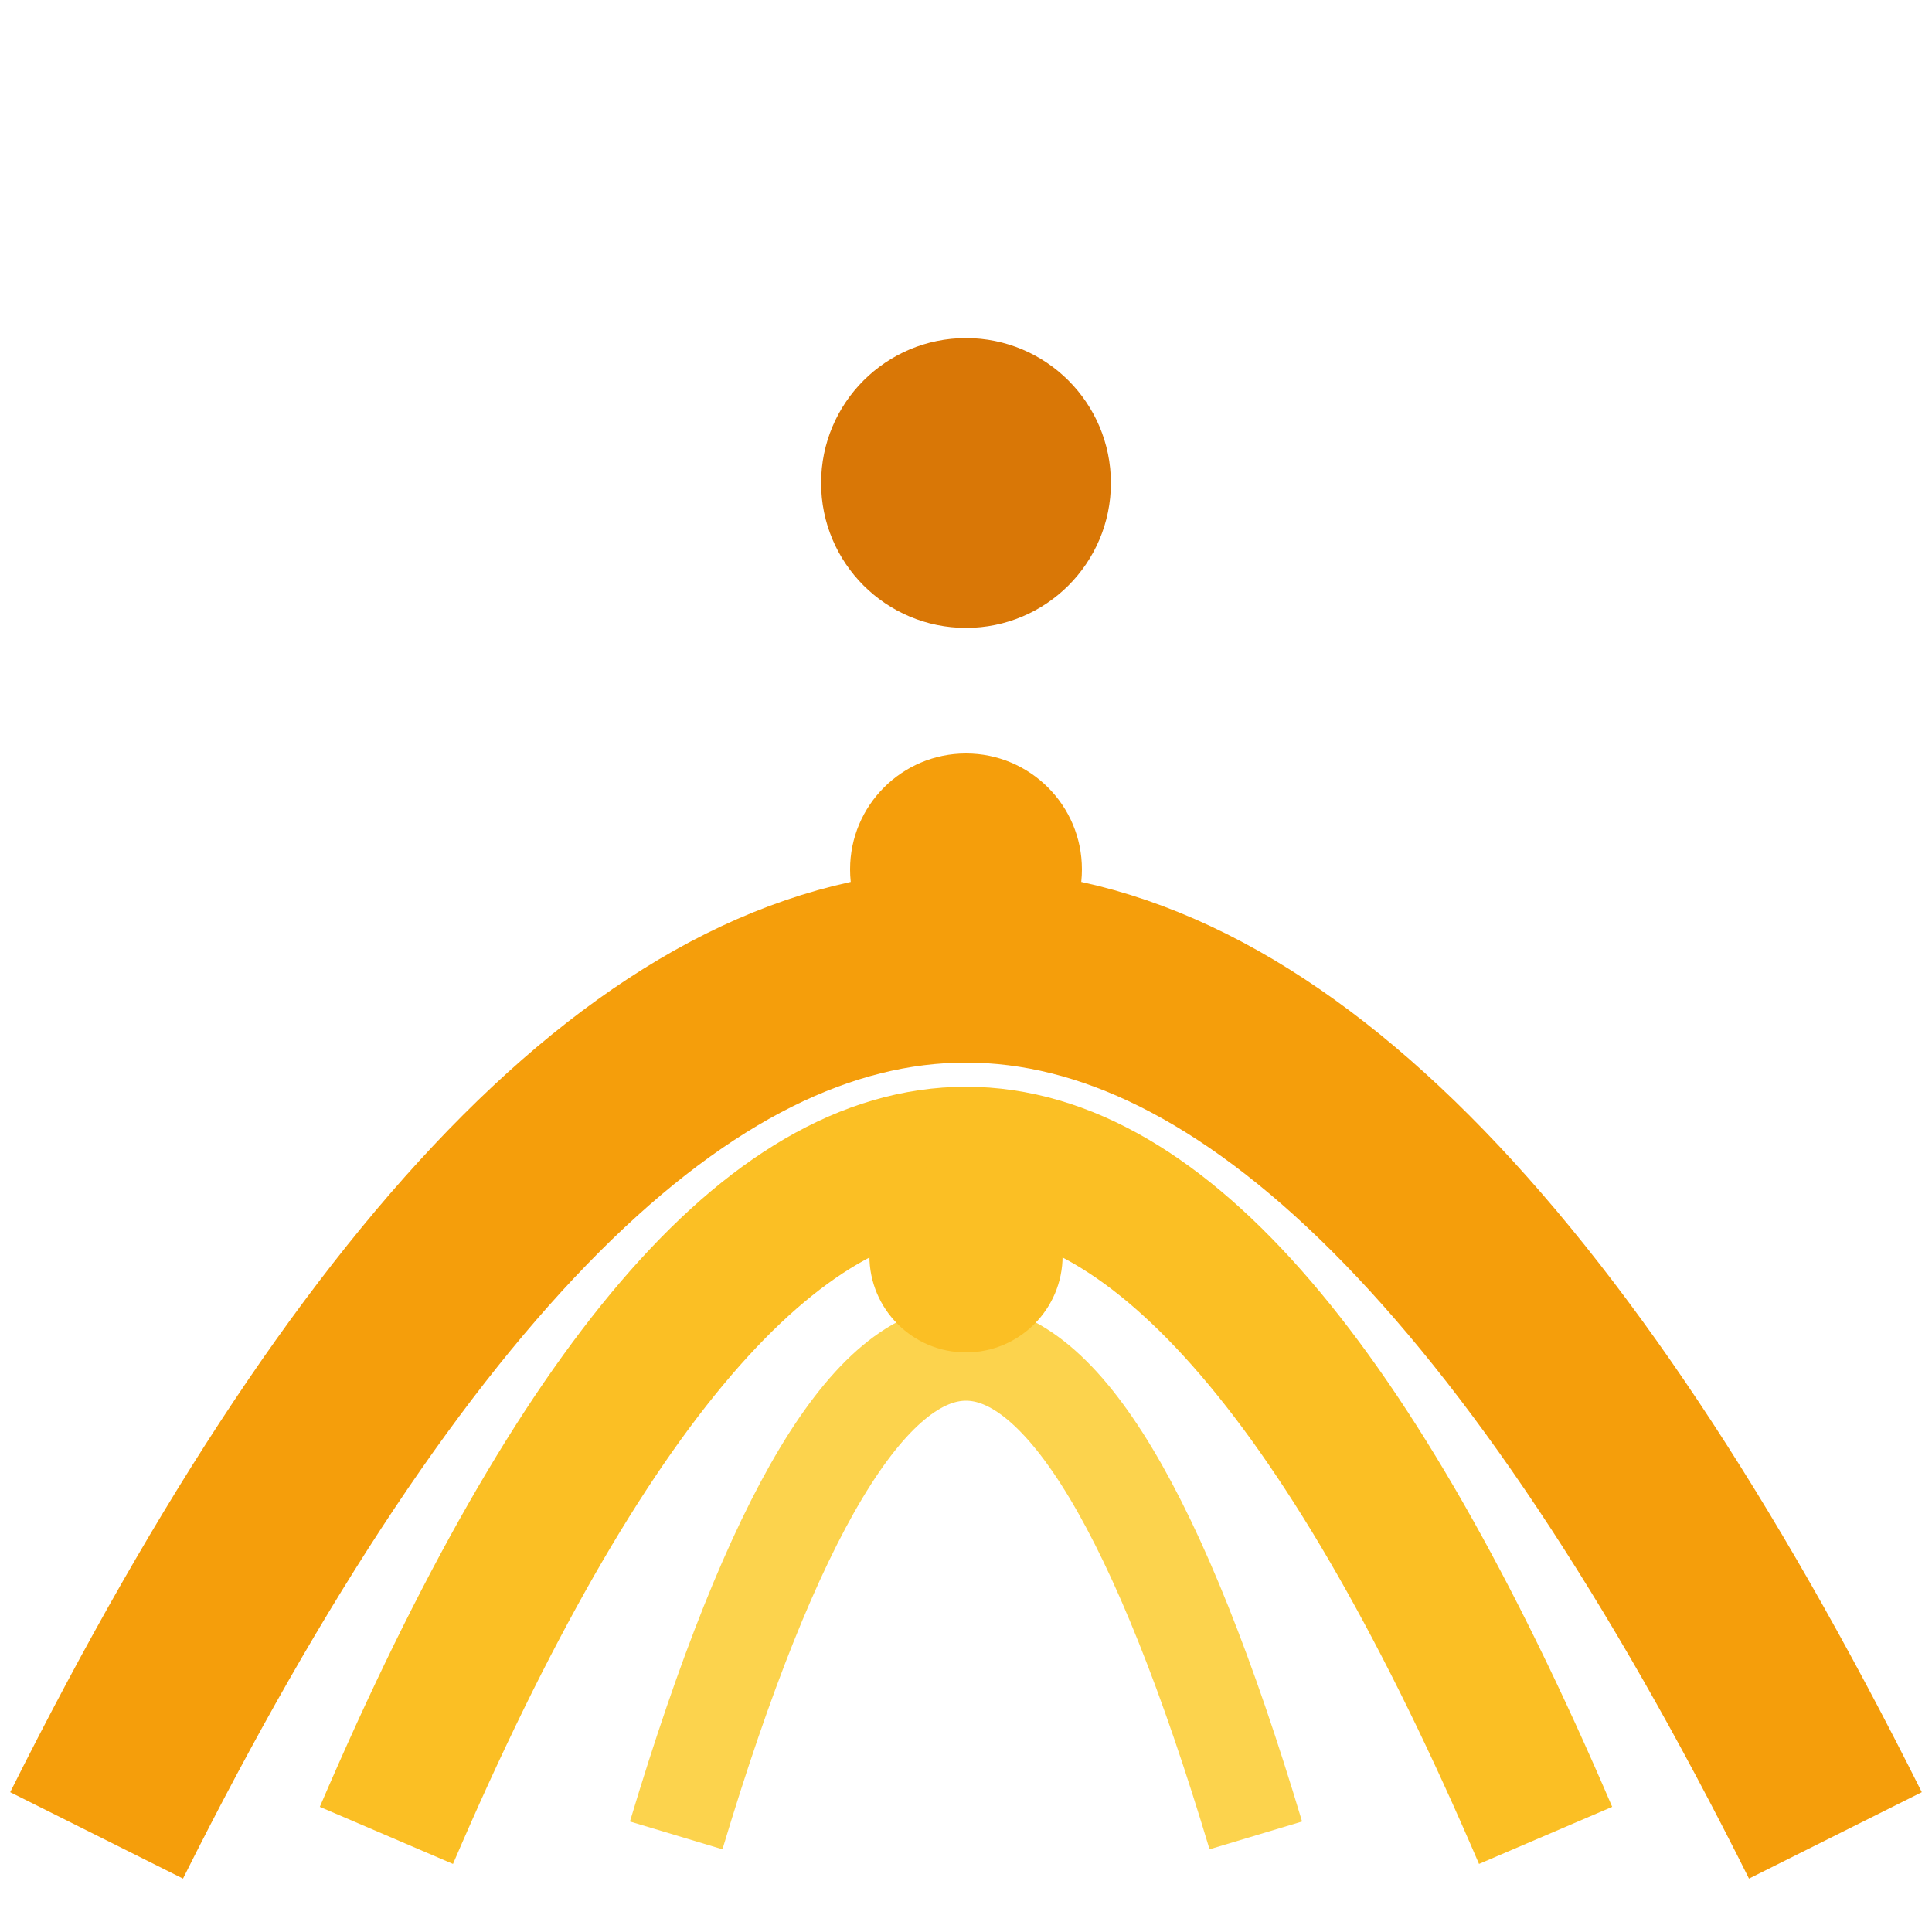
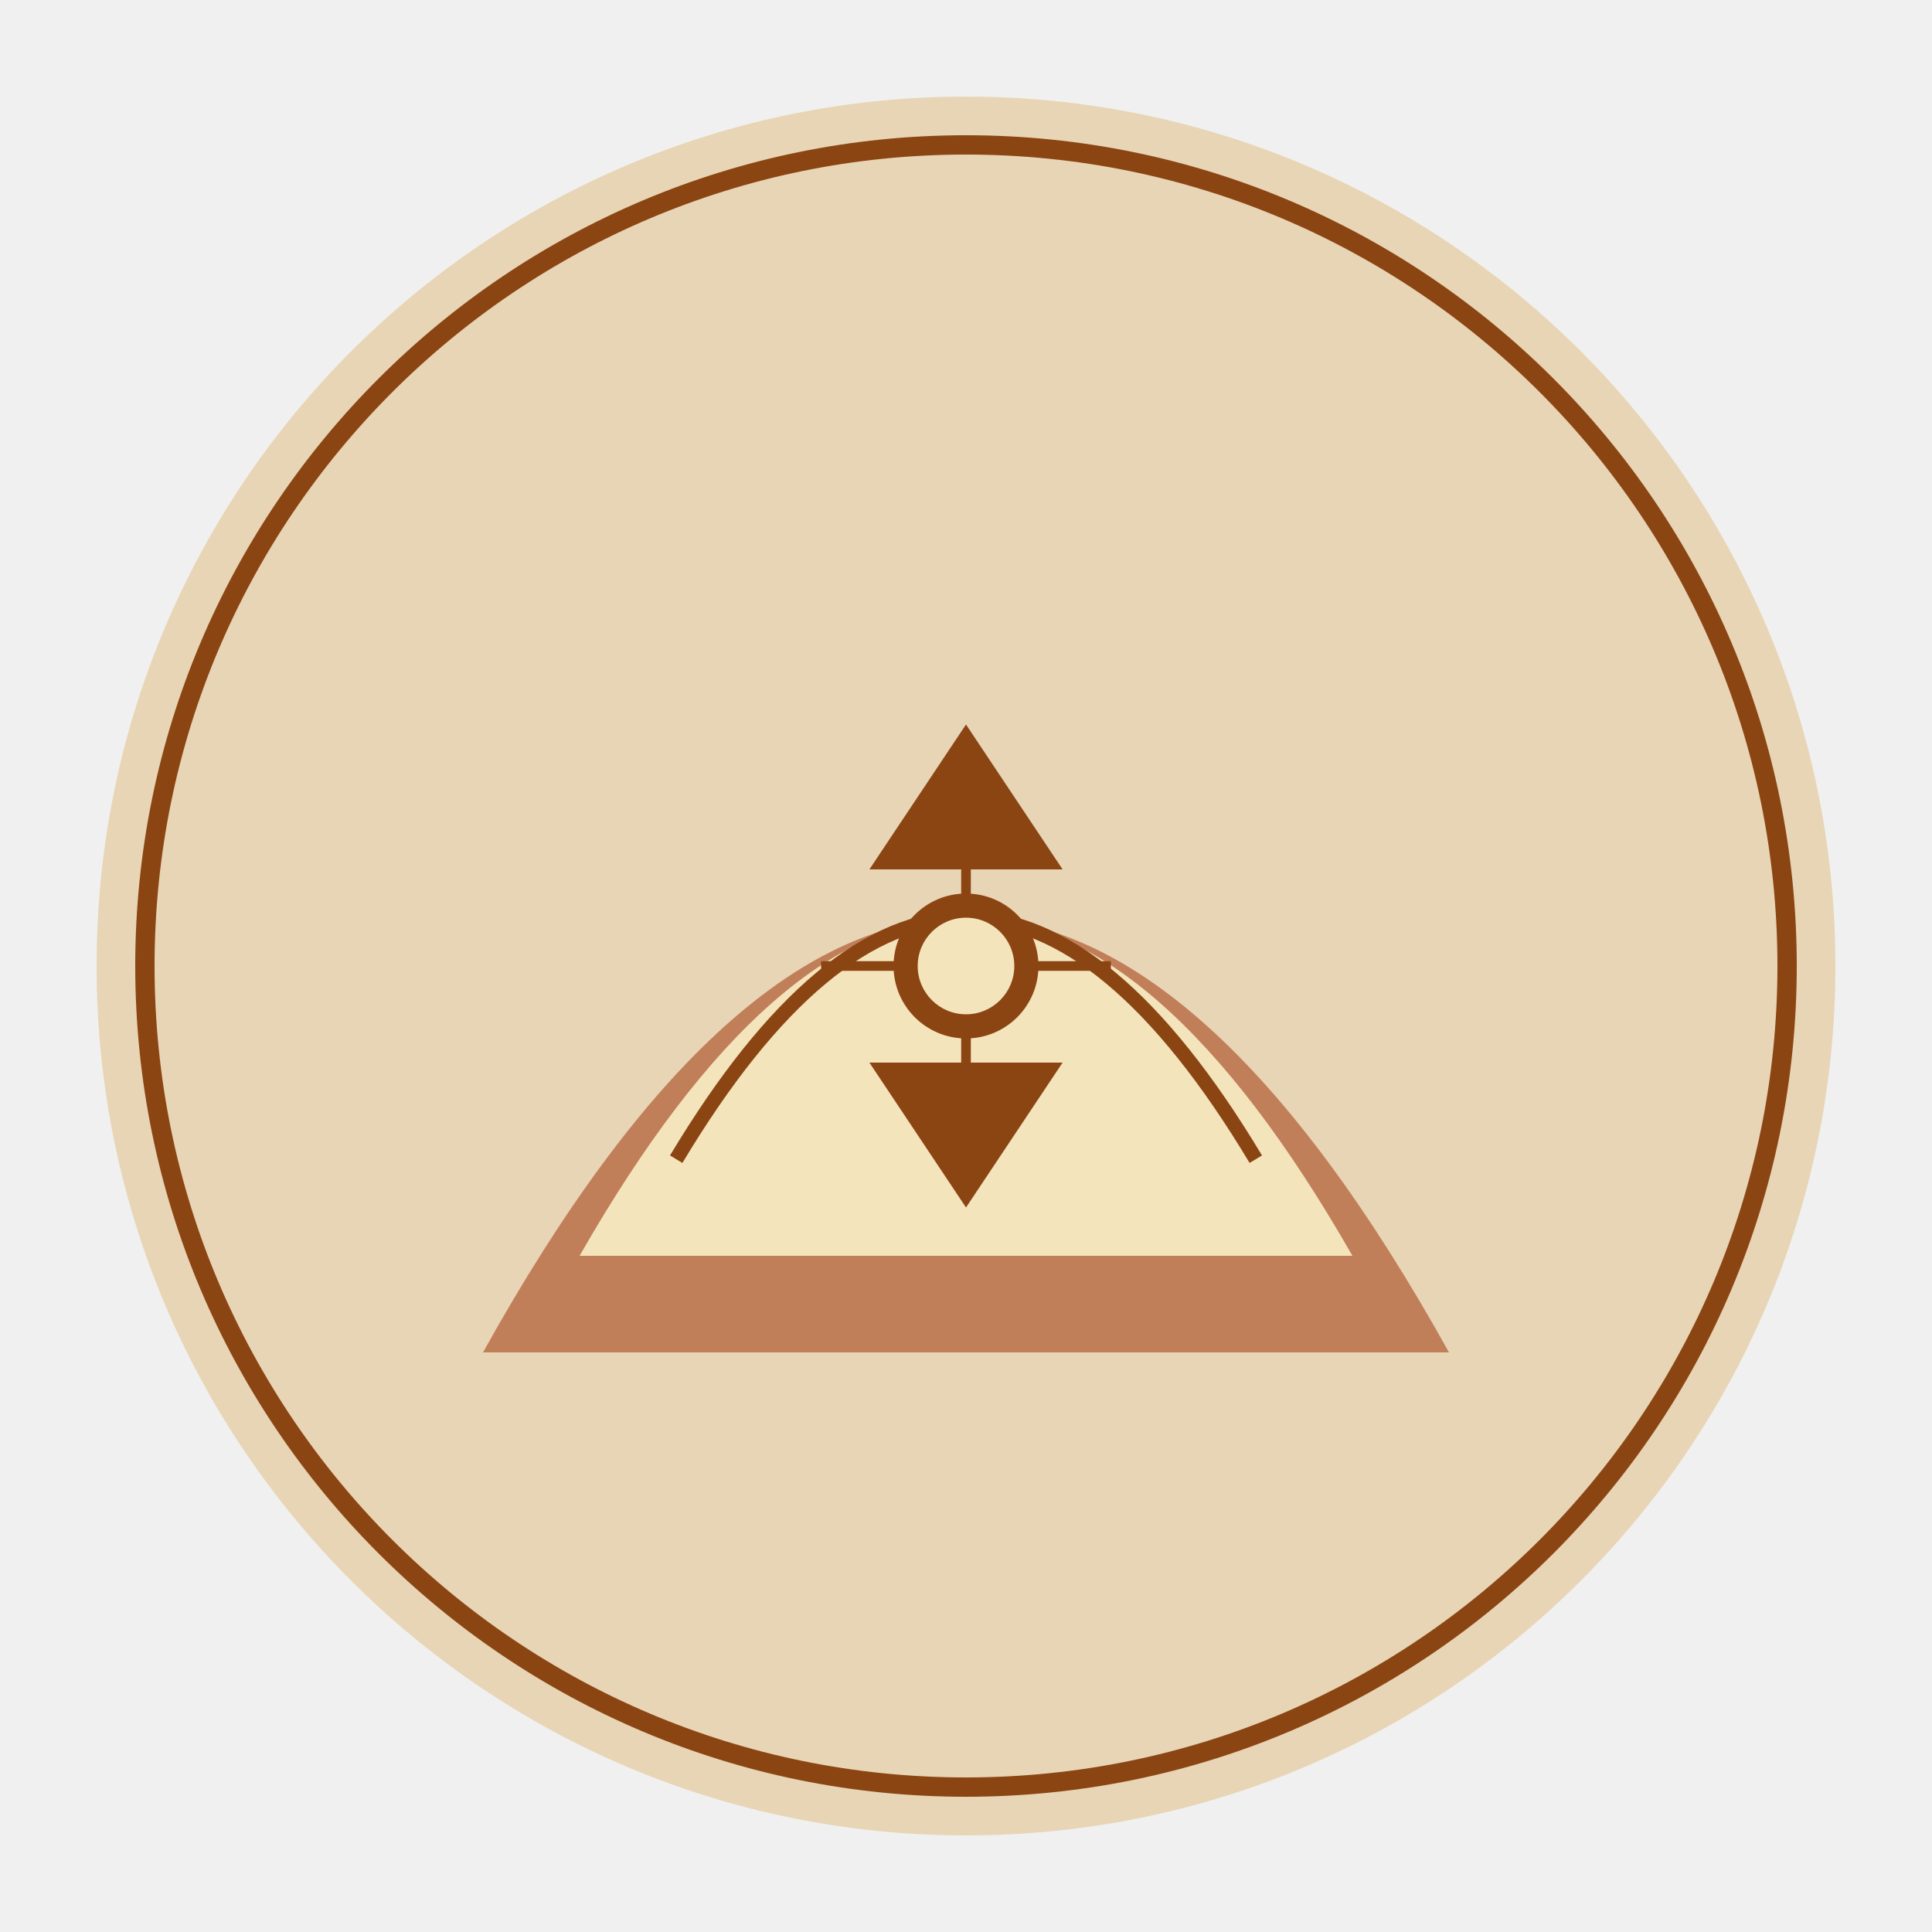
- <svg xmlns="http://www.w3.org/2000/svg" viewBox="50 90 200 200">
-   <rect x="50" y="90" width="200" height="200" fill="#FFFFFF" />
-   <path d="M60,280             Q150,100 240,280" fill="none" stroke="#F59E0B" stroke-width="20" />
-   <path d="M90,280             Q150,140 210,280" fill="none" stroke="#FBBF24" stroke-width="15" />
-   <path d="M120,280             Q150,180 180,280" fill="none" stroke="#FCD34D" stroke-width="10" />
-   <circle cx="150" cy="140" r="15" fill="#D97706" />
-   <circle cx="150" cy="180" r="12" fill="#F59E0B" />
-   <circle cx="150" cy="220" r="10" fill="#FBBF24" />
+ <svg xmlns="http://www.w3.org/2000/svg" viewBox="0 0 400 400">
+   <circle cx="200" cy="200" r="180" fill="#e8d5b5" />
+   <circle cx="200" cy="200" r="170" fill="none" stroke="#8b4513" stroke-width="4" />
+   <path d="M 100 280 Q 200 100 300 280" fill="#c17f59" />
+   <path d="M 120 260 Q 200 120 280 260" fill="#f4e4bc" />
+   <path d="M 140 240 Q 200 140 260 240" fill="none" stroke="#8b4513" stroke-width="3" />
+   <path d="M 180 180 L 220 180 L 200 150 Z" fill="#8b4513" />
+   <path d="M 180 220 L 220 220 L 200 250 Z" fill="#8b4513" />
+   <path d="M 170 200 L 230 200 L 200 200 M 200 170 L 200 230" stroke="#8b4513" stroke-width="2" />
+   <circle cx="200" cy="200" r="15" fill="#8b4513" />
+   <circle cx="200" cy="200" r="10" fill="#f4e4bc" />
</svg>
